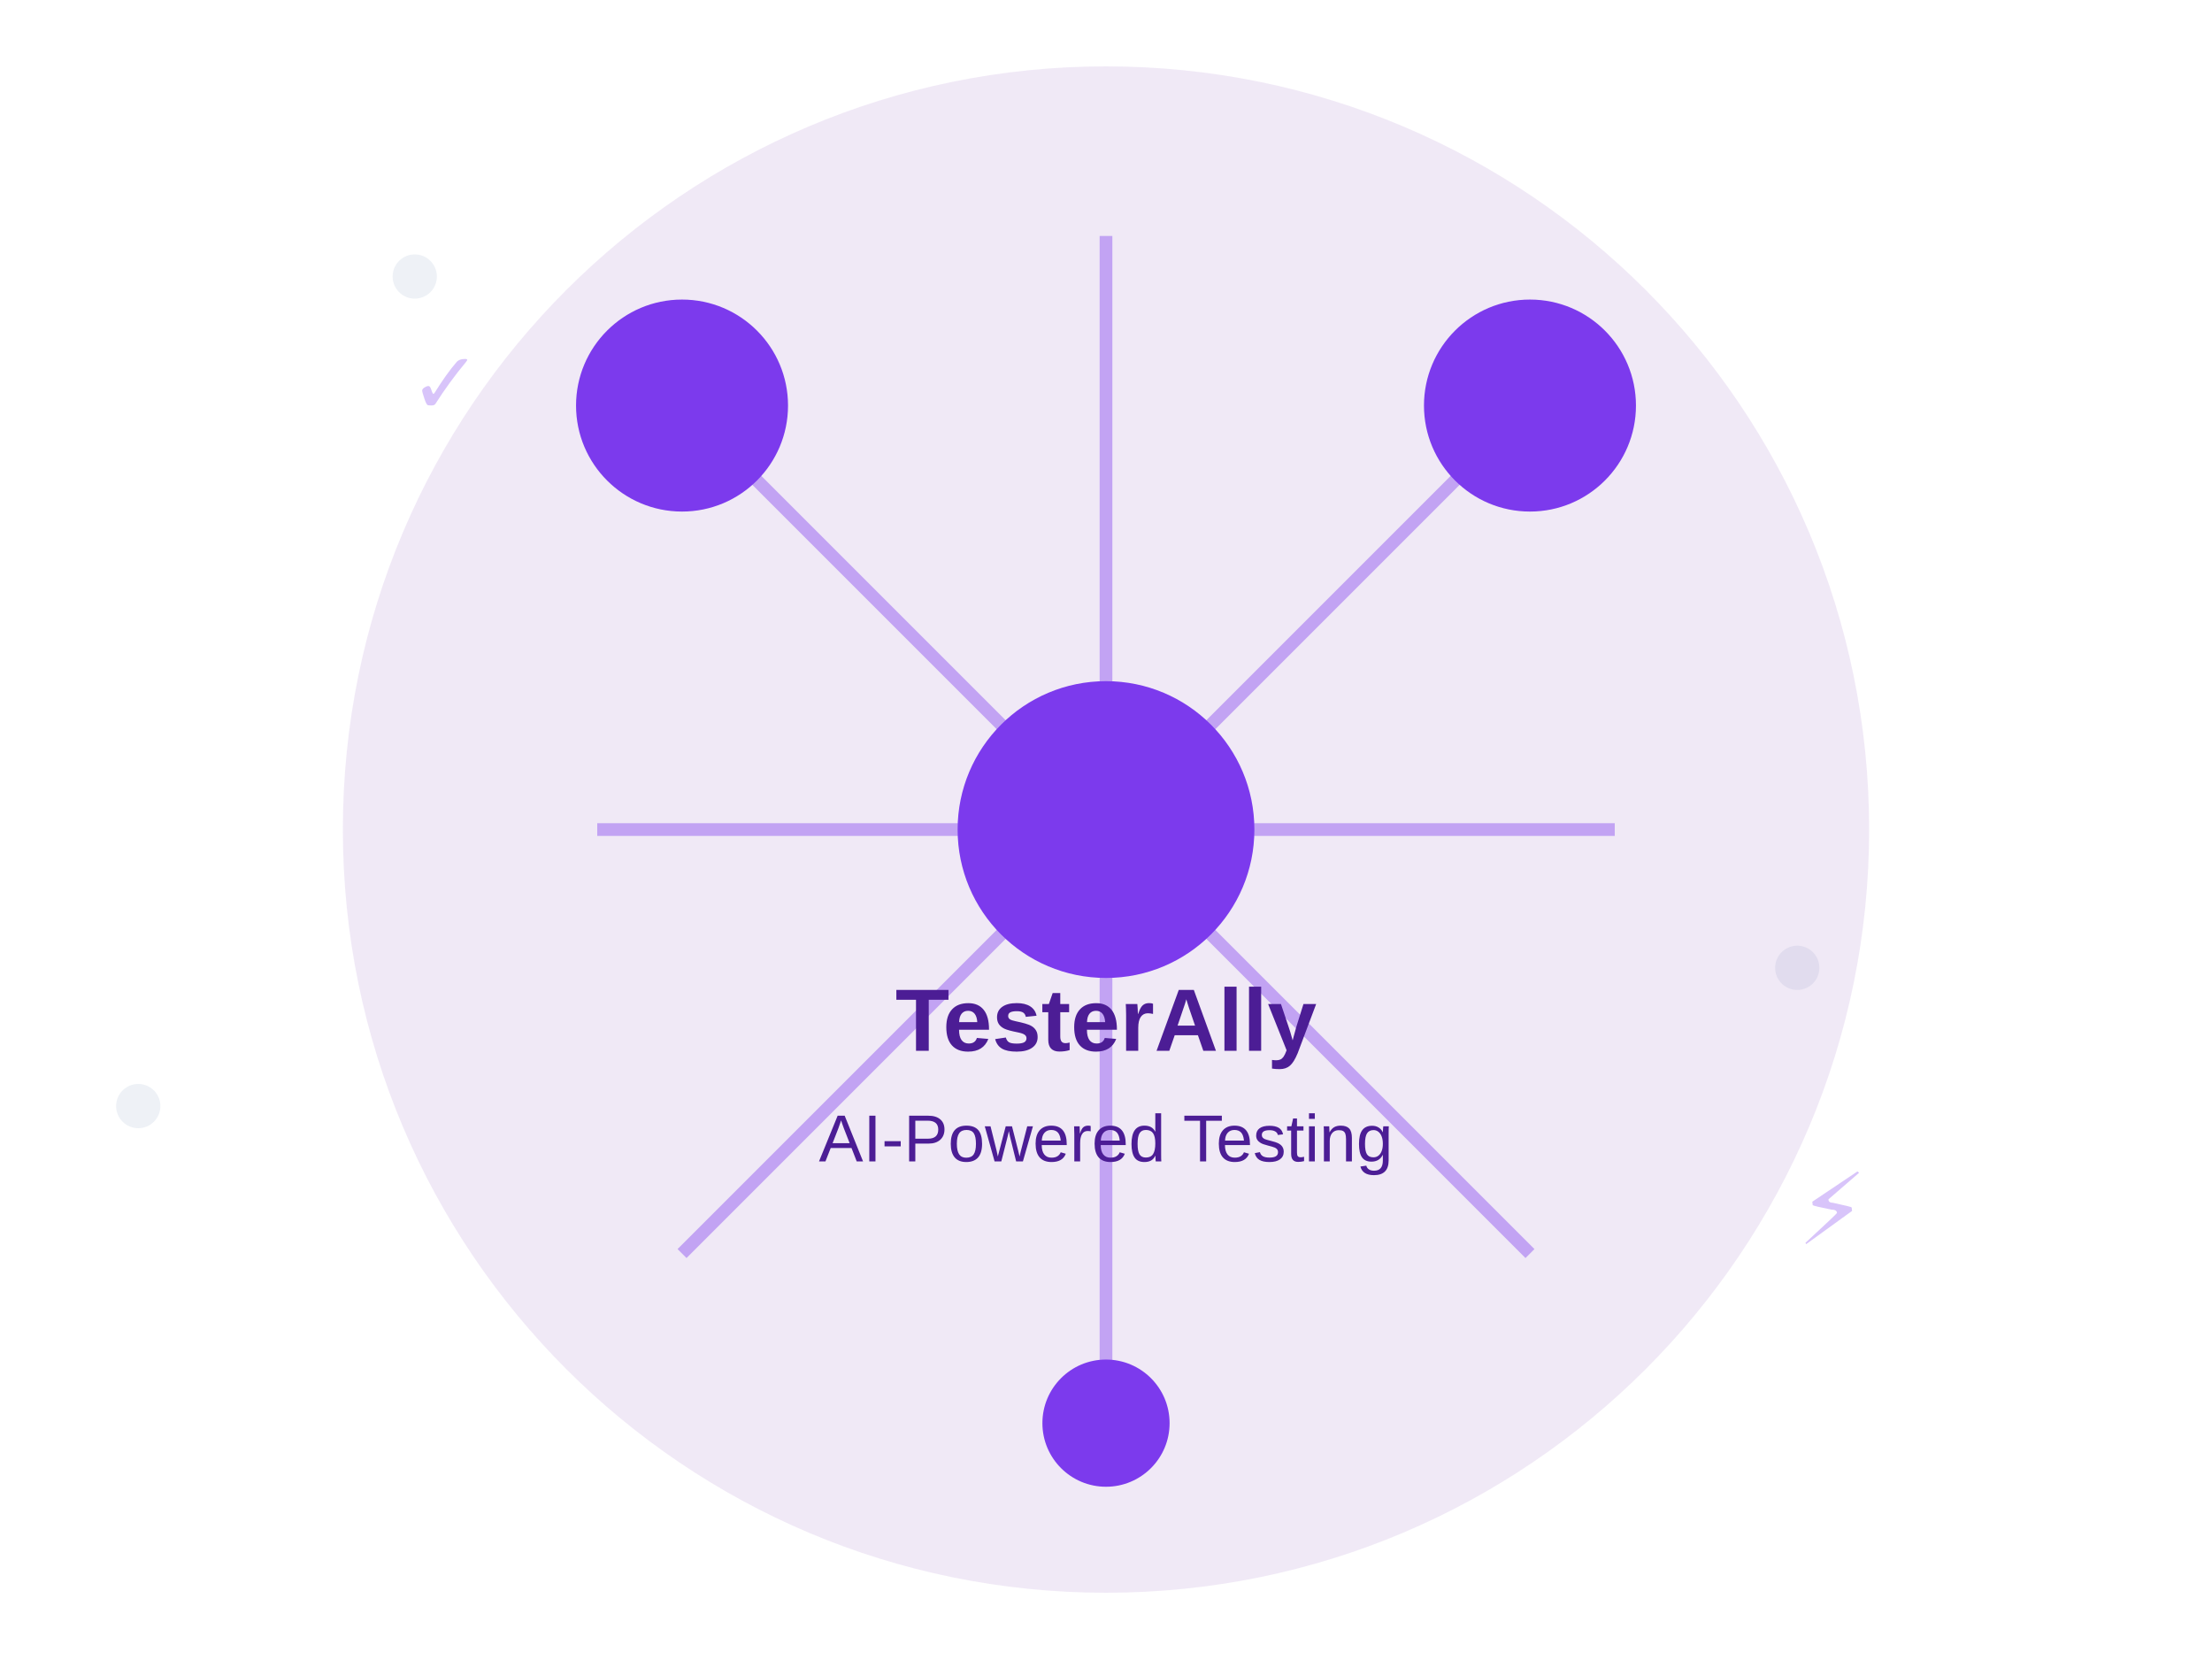
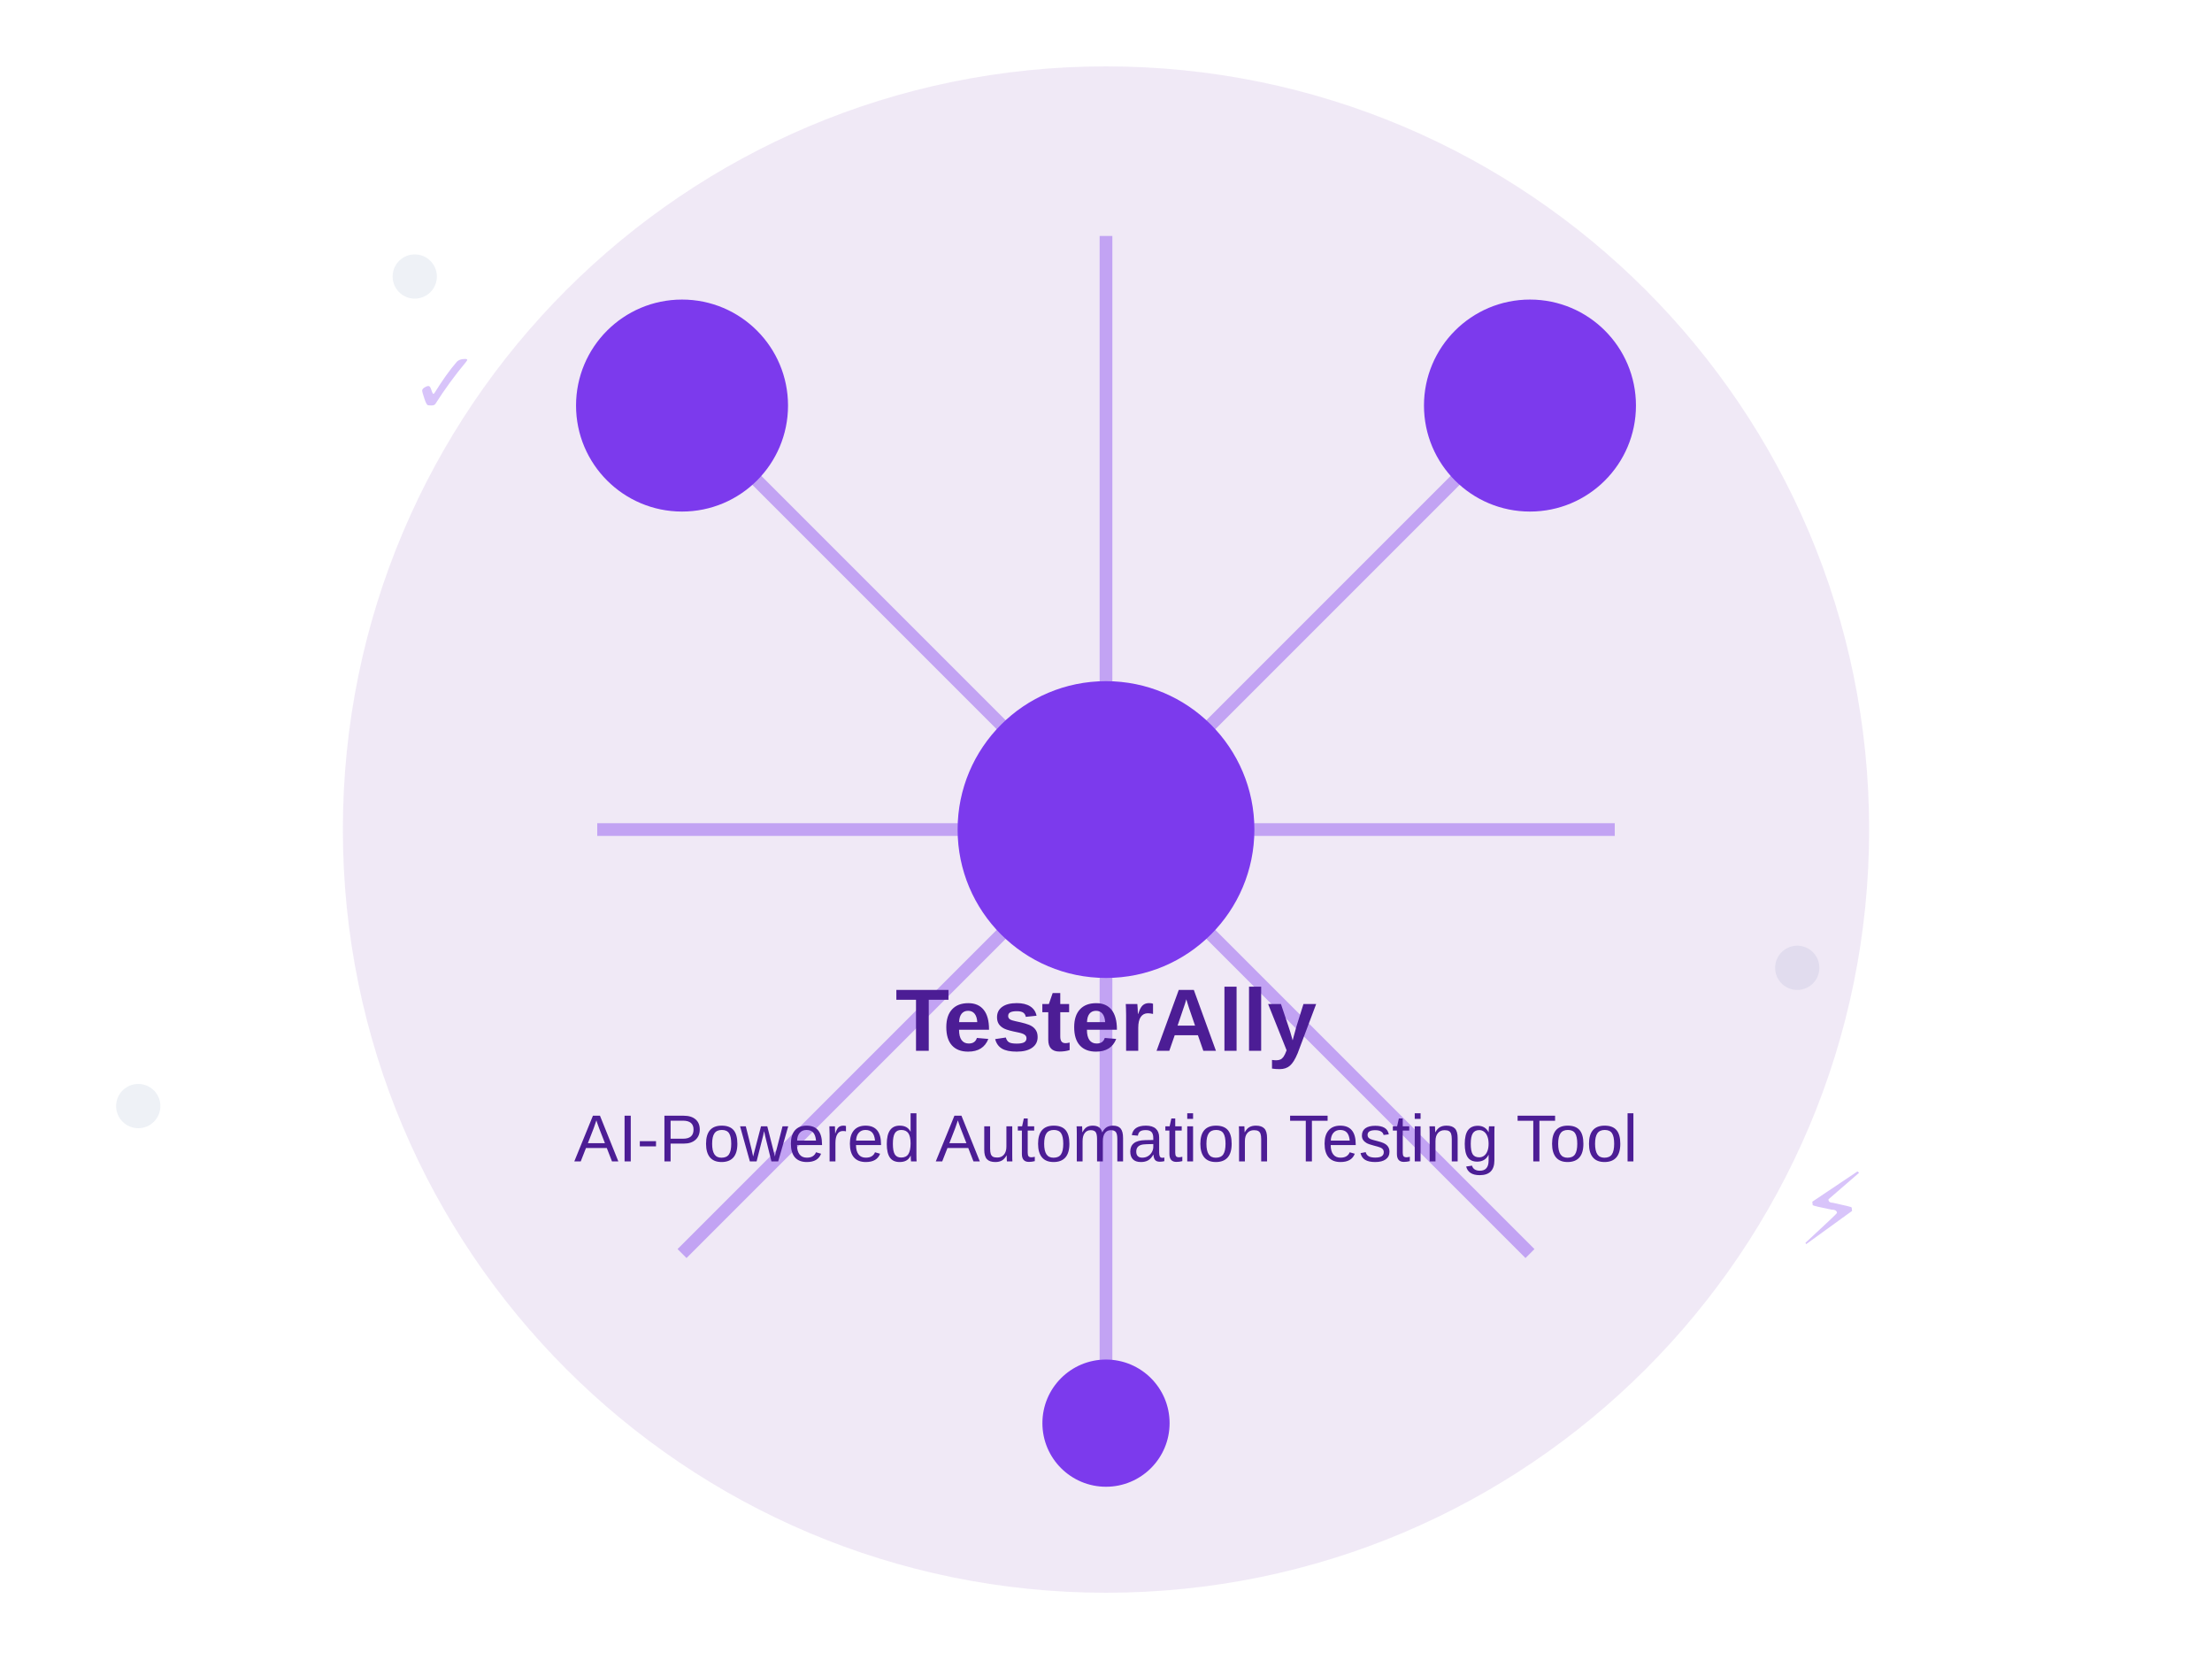
<svg xmlns="http://www.w3.org/2000/svg" viewBox="0 0 1200 900">
  <circle cx="225" cy="150" r="12" fill="#e2e8f0" opacity="0.6" />
  <circle cx="975" cy="525" r="12" fill="#e2e8f0" opacity="0.6" />
  <circle cx="75" cy="600" r="12" fill="#e2e8f0" opacity="0.6" />
  <g transform="translate(600,450) scale(2.3)">
    <path d="M0,-180 A180,180 0 1,1 0,180 A180,180 0 1,1 0,-180 Z" fill="#6b21a8" opacity="0.1" />
    <g stroke="#7c3aed" stroke-width="3" opacity="0.4">
      <line x1="-100" y1="-100" x2="100" y2="100" />
      <line x1="100" y1="-100" x2="-100" y2="100" />
      <line x1="0" y1="-140" x2="0" y2="140" />
      <line x1="-120" y1="0" x2="120" y2="0" />
    </g>
    <g>
      <circle cx="-100" cy="-100" r="25" fill="#7c3aed" />
      <circle cx="100" cy="-100" r="25" fill="#7c3aed" />
      <circle cx="0" cy="140" r="15" fill="#7c3aed" />
      <circle cx="0" cy="0" r="35" fill="#7c3aed" />
    </g>
  </g>
  <g transform="translate(600,450) scale(1.5)">
    <text x="0" y="80" text-anchor="middle" fill="#4c1d95" font-family="Arial" font-weight="bold" font-size="32">TesterAlly</text>
-     <text x="0" y="120" text-anchor="middle" fill="#4c1d95" font-family="Arial" font-size="24">AI-Powered Testing</text>
+     <text x="0" y="120" text-anchor="middle" fill="#4c1d95" font-family="Arial" font-size="24">AI-Powered Automation Testing Tool</text>
  </g>
  <g transform="translate(225,225) scale(1.5)" fill="#7c3aed" opacity="0.3">
    <text x="0" y="0" font-family="monospace" font-size="36">✓</text>
  </g>
  <g transform="translate(975,675) scale(1.5)" fill="#7c3aed" opacity="0.3">
    <text x="0" y="0" font-family="monospace" font-size="36">⚡</text>
  </g>
</svg>
